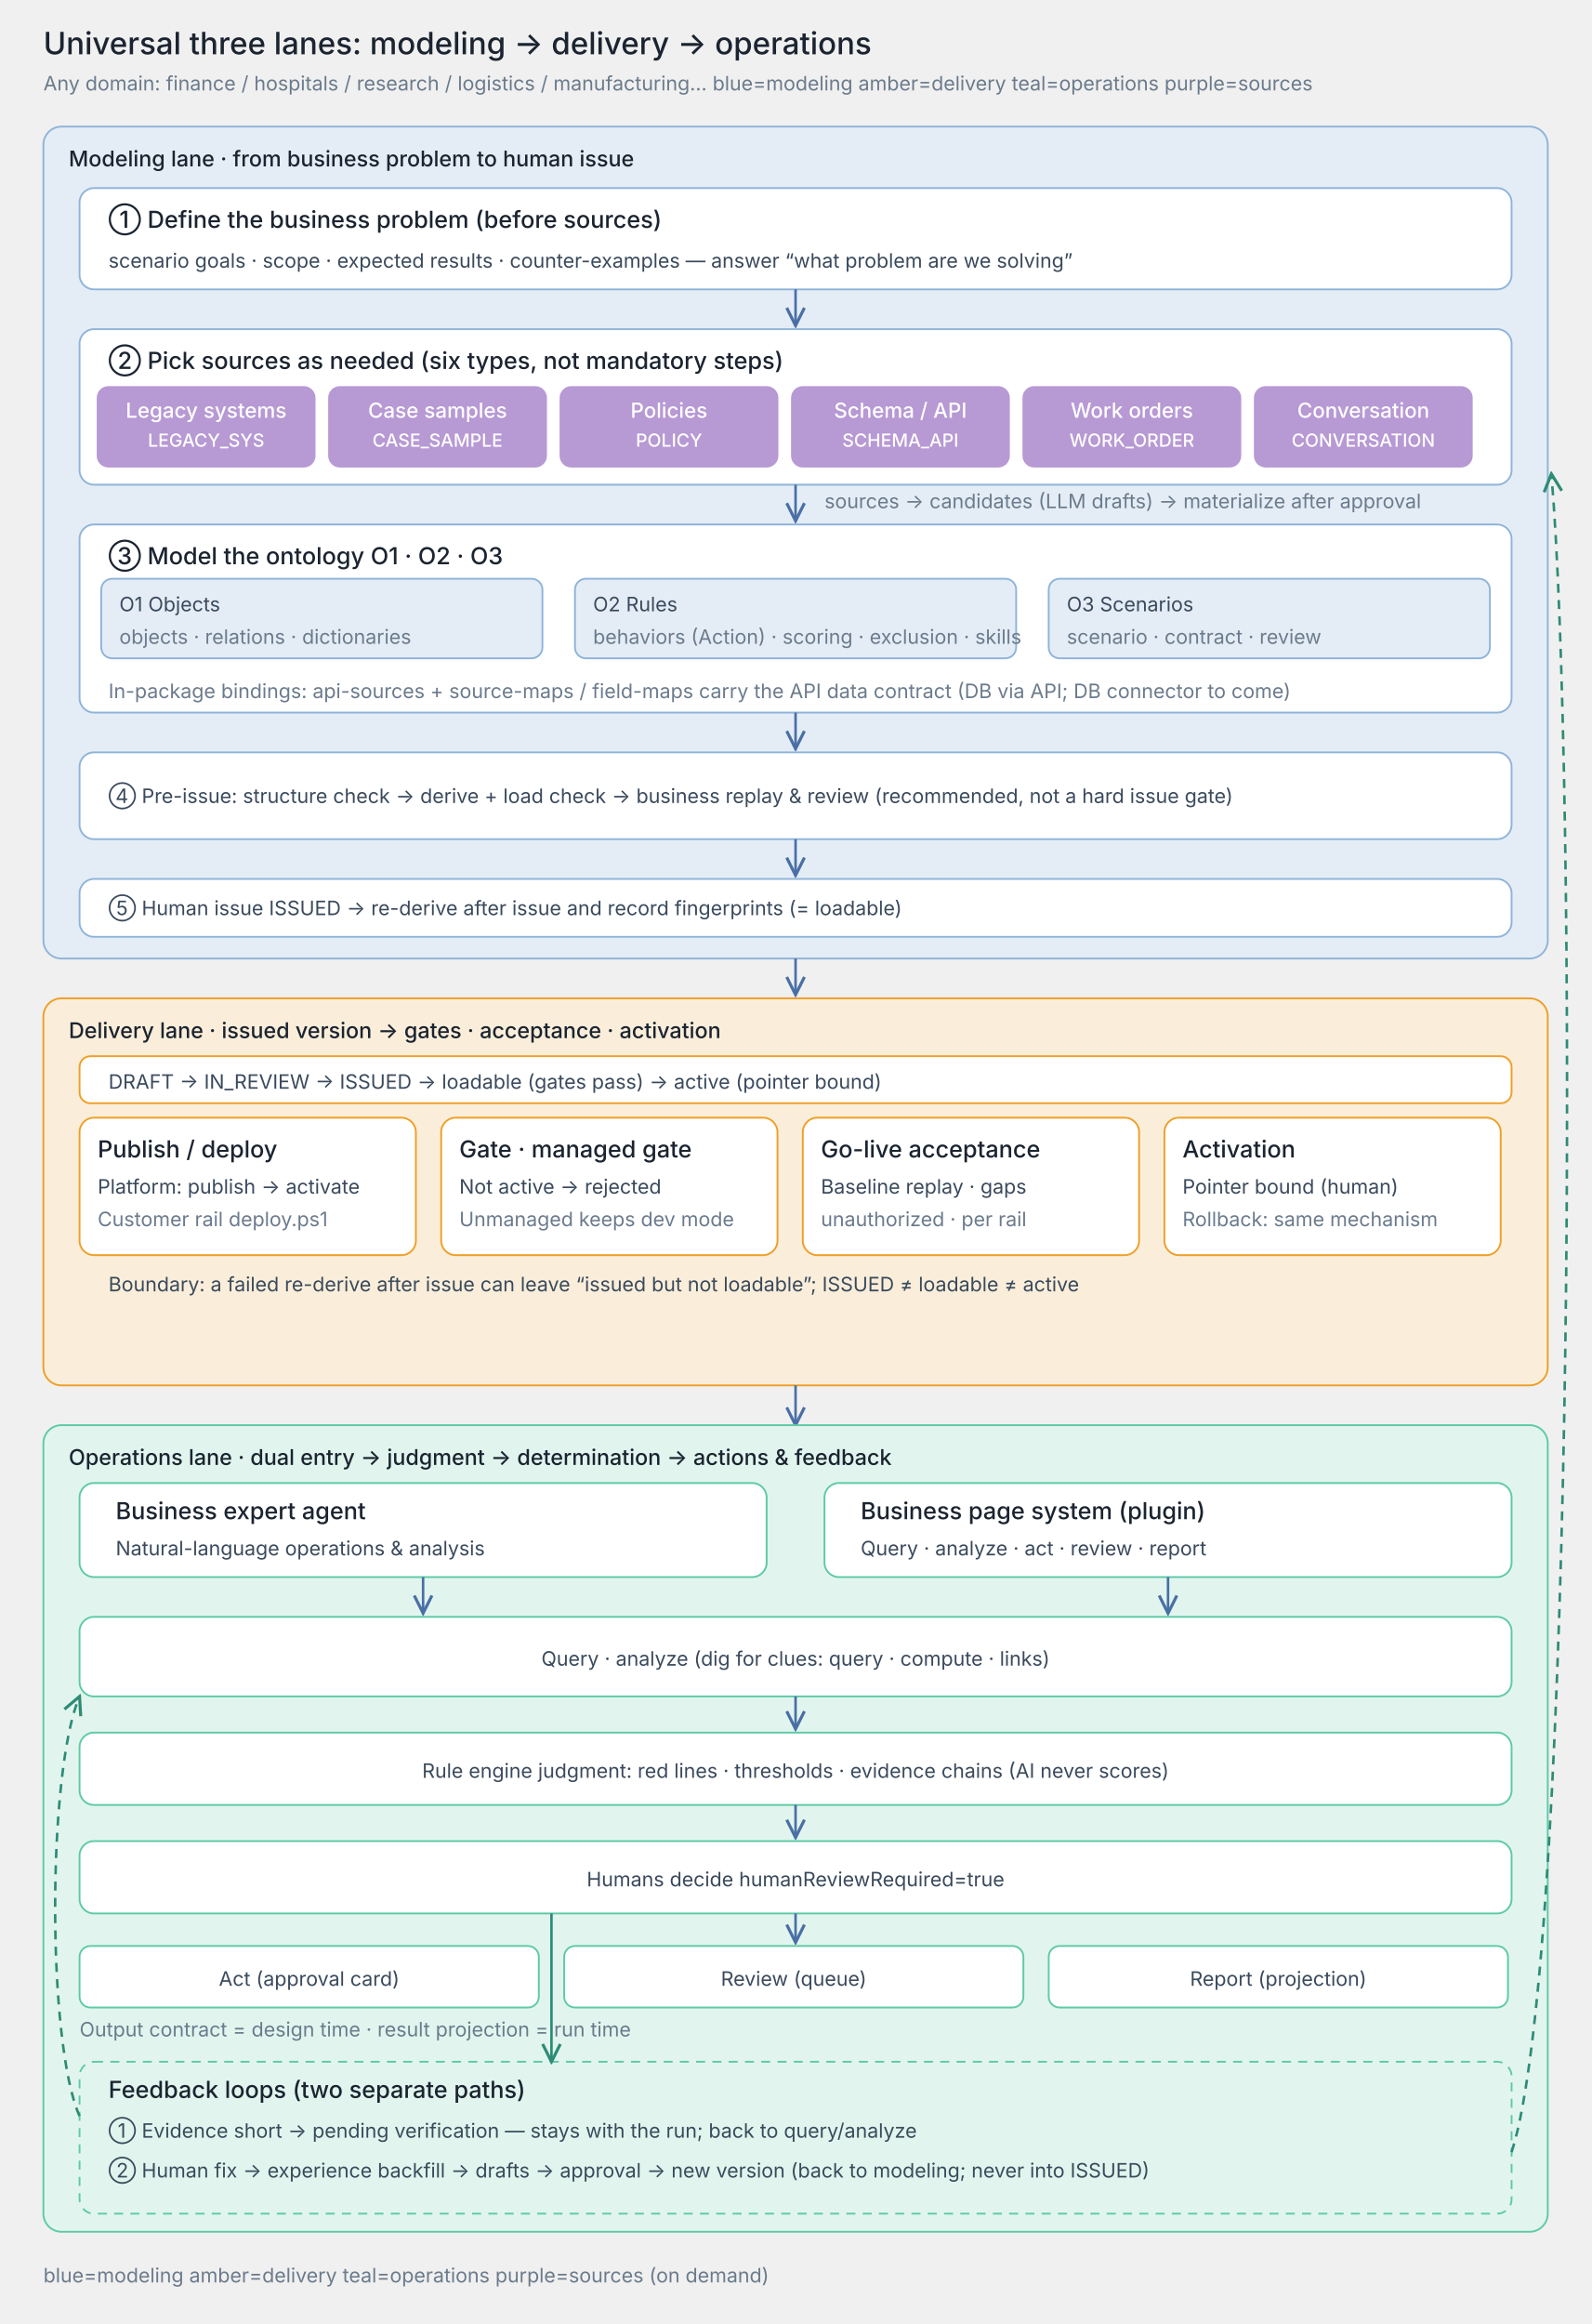
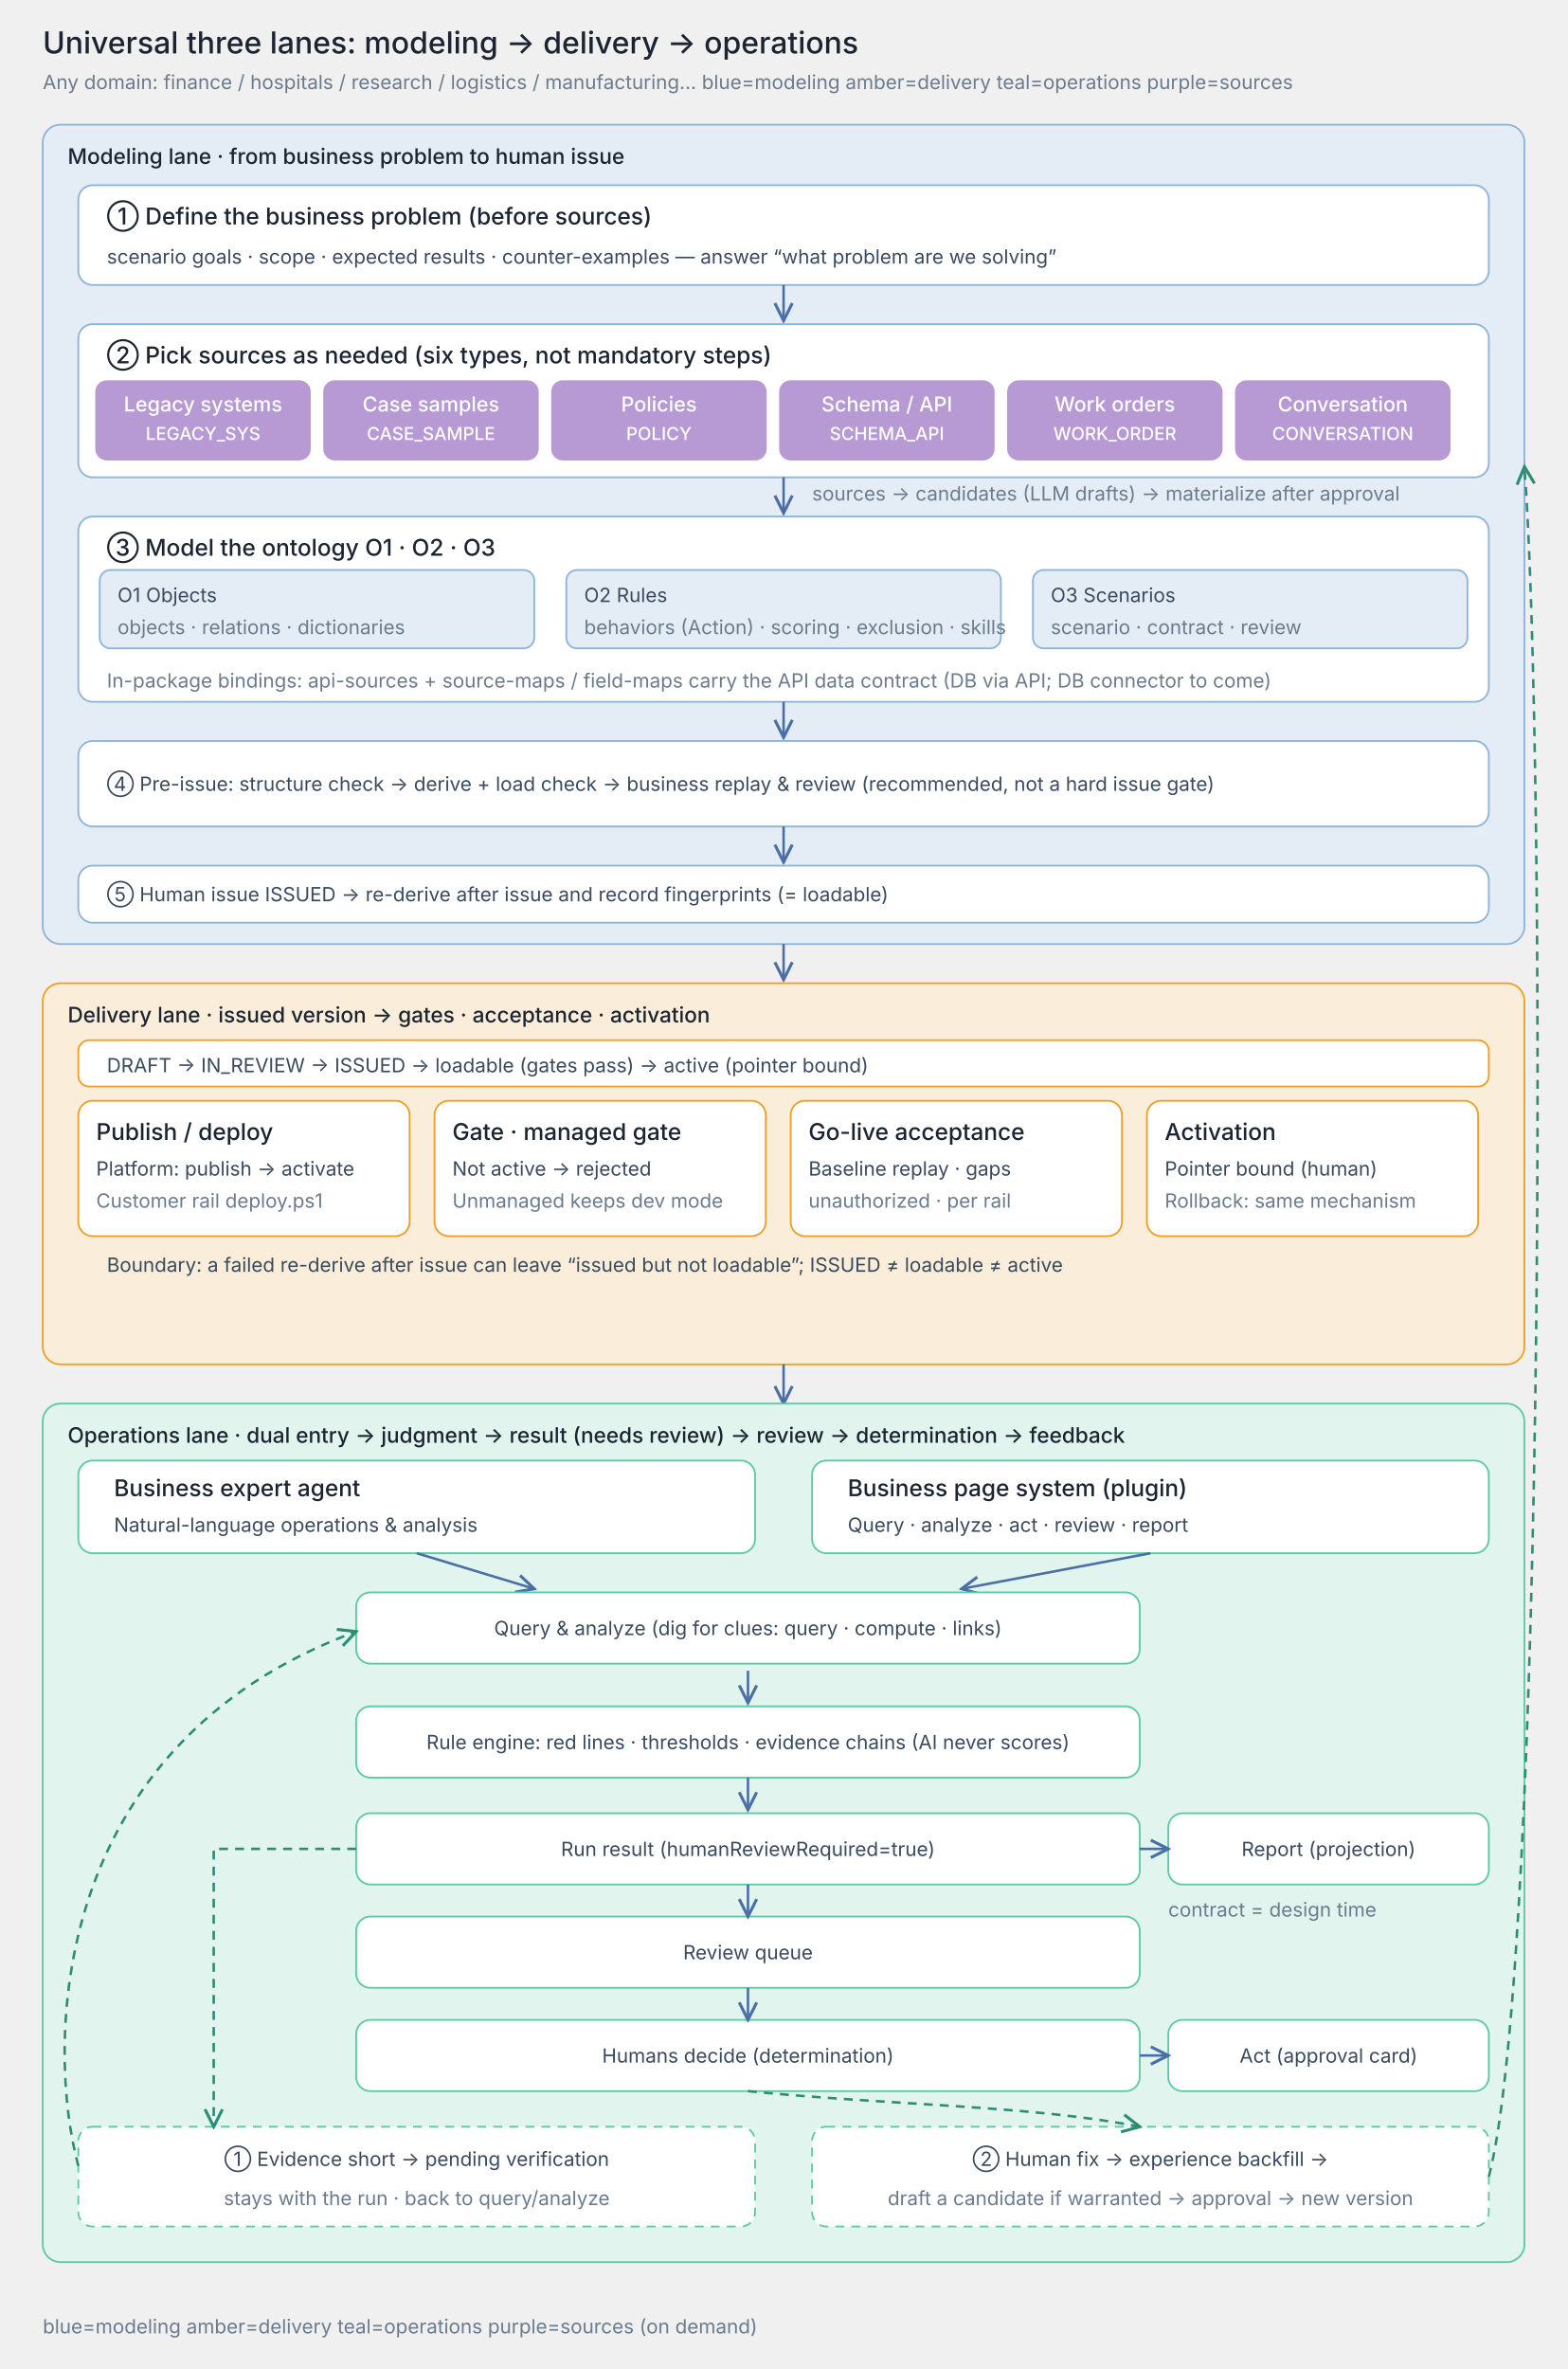
- <svg xmlns="http://www.w3.org/2000/svg" viewBox="0 0 880 1285" font-family="-apple-system,'PingFang SC','Microsoft YaHei',sans-serif">
+ <svg xmlns="http://www.w3.org/2000/svg" viewBox="0 0 880 1330" font-family="-apple-system,'PingFang SC','Microsoft YaHei',sans-serif">
  <defs>
    <marker id="a1" markerWidth="9" markerHeight="9" refX="8" refY="4.5" orient="auto">
      <path d="M1,1 L8,4.5 L1,8" fill="none" stroke="#4A6FA5" stroke-width="1.2" />
    </marker>
    <marker id="a2" markerWidth="9" markerHeight="9" refX="8" refY="4.5" orient="auto">
      <path d="M1,1 L8,4.5 L1,8" fill="none" stroke="#B07D2B" stroke-width="1.2" />
    </marker>
    <marker id="a3" markerWidth="9" markerHeight="9" refX="8" refY="4.5" orient="auto">
      <path d="M1,1 L8,4.5 L1,8" fill="none" stroke="#2E8B74" stroke-width="1.2" />
    </marker>
  </defs>
  <style>
    text { font-family: -apple-system,'PingFang SC','Microsoft YaHei',sans-serif; }
    .hd { font-size: 17px; font-weight: 500; fill: #1B2430; }
    .tt { font-size: 13px; font-weight: 500; fill: #1B2430; }
    .bd { font-size: 11px; font-weight: 400; fill: #3A4A5C; }
    .sm { font-size: 11px; font-weight: 400; fill: #6B7B8C; }
    .kw { font-size: 11.5px; font-weight: 500; fill: #FFFFFF; }
    .chip { font-size: 10px; font-weight: 500; fill: #FFFFFF; }
    .lane { font-size: 12px; font-weight: 500; fill: #1B2430; }
  </style>
  <text x="24" y="30" class="hd" text-anchor="start">Universal three lanes: modeling → delivery → operations</text>
  <text x="24" y="50" class="sm" text-anchor="start">Any domain: finance / hospitals / research / logistics / manufacturing…   blue=modeling  amber=delivery  teal=operations  purple=sources</text>
  <rect x="24" y="70" width="832" height="460" rx="10" fill="#E4EDF6" stroke="#8FB4D9" stroke-width="1" />
  <text x="38" y="92" class="lane" text-anchor="start">Modeling lane · from business problem to human issue</text>
  <rect x="44" y="104" width="792" height="56" rx="8" fill="#FFFFFF" stroke="#8FB4D9" stroke-width="1" />
  <text x="60" y="126" class="tt" text-anchor="start">① Define the business problem (before sources)</text>
  <text x="60" y="148" class="bd" text-anchor="start">scenario goals · scope · expected results · counter-examples — answer “what problem are we solving”</text>
  <line x1="440" y1="160" x2="440" y2="180" stroke="#4A6FA5" stroke-width="1.4" marker-end="url(#a1)" />
  <rect x="44" y="182" width="792" height="86" rx="8" fill="#FFFFFF" stroke="#8FB4D9" stroke-width="1" />
  <text x="60" y="204" class="tt" text-anchor="start">② Pick sources as needed (six types, not mandatory steps)</text>
  <rect x="54" y="214" width="120" height="44" rx="6" fill="#B799D4" stroke="#B799D4" stroke-width="1" />
  <text x="114.0" y="231" class="kw" text-anchor="middle">Legacy systems</text>
  <text x="114.0" y="247" class="chip" text-anchor="middle">LEGACY_SYS</text>
  <rect x="182" y="214" width="120" height="44" rx="6" fill="#B799D4" stroke="#B799D4" stroke-width="1" />
  <text x="242.0" y="231" class="kw" text-anchor="middle">Case samples</text>
  <text x="242.0" y="247" class="chip" text-anchor="middle">CASE_SAMPLE</text>
  <rect x="310" y="214" width="120" height="44" rx="6" fill="#B799D4" stroke="#B799D4" stroke-width="1" />
  <text x="370.0" y="231" class="kw" text-anchor="middle">Policies</text>
  <text x="370.0" y="247" class="chip" text-anchor="middle">POLICY</text>
  <rect x="438" y="214" width="120" height="44" rx="6" fill="#B799D4" stroke="#B799D4" stroke-width="1" />
  <text x="498.0" y="231" class="kw" text-anchor="middle">Schema / API</text>
  <text x="498.0" y="247" class="chip" text-anchor="middle">SCHEMA_API</text>
  <rect x="566" y="214" width="120" height="44" rx="6" fill="#B799D4" stroke="#B799D4" stroke-width="1" />
  <text x="626.0" y="231" class="kw" text-anchor="middle">Work orders</text>
  <text x="626.0" y="247" class="chip" text-anchor="middle">WORK_ORDER</text>
  <rect x="694" y="214" width="120" height="44" rx="6" fill="#B799D4" stroke="#B799D4" stroke-width="1" />
  <text x="754.0" y="231" class="kw" text-anchor="middle">Conversation</text>
  <text x="754.0" y="247" class="chip" text-anchor="middle">CONVERSATION</text>
  <line x1="440" y1="268" x2="440" y2="288" stroke="#4A6FA5" stroke-width="1.4" marker-end="url(#a1)" />
  <text x="456" y="281" class="sm" text-anchor="start">sources → candidates (LLM drafts) → materialize after approval</text>
  <rect x="44" y="290" width="792" height="104" rx="8" fill="#FFFFFF" stroke="#8FB4D9" stroke-width="1" />
  <text x="60" y="312" class="tt" text-anchor="start">③ Model the ontology O1 · O2 · O3</text>
  <rect x="56" y="320" width="244" height="44" rx="6" fill="#E4EDF6" stroke="#8FB4D9" stroke-width="1" />
  <text x="66" y="338" class="bd" text-anchor="start">O1 Objects</text>
  <text x="66" y="356" class="sm" text-anchor="start">objects · relations · dictionaries</text>
  <rect x="318" y="320" width="244" height="44" rx="6" fill="#E4EDF6" stroke="#8FB4D9" stroke-width="1" />
  <text x="328" y="338" class="bd" text-anchor="start">O2 Rules</text>
  <text x="328" y="356" class="sm" text-anchor="start">behaviors (Action) · scoring · exclusion · skills</text>
  <rect x="580" y="320" width="244" height="44" rx="6" fill="#E4EDF6" stroke="#8FB4D9" stroke-width="1" />
  <text x="590" y="338" class="bd" text-anchor="start">O3 Scenarios</text>
  <text x="590" y="356" class="sm" text-anchor="start">scenario · contract · review</text>
  <text x="60" y="386" class="sm" text-anchor="start">In-package bindings: api-sources + source-maps / field-maps carry the API data contract (DB via API; DB connector to come)</text>
  <line x1="440" y1="394" x2="440" y2="414" stroke="#4A6FA5" stroke-width="1.4" marker-end="url(#a1)" />
  <rect x="44" y="416" width="792" height="48" rx="8" fill="#FFFFFF" stroke="#8FB4D9" stroke-width="1" />
  <text x="60" y="444" class="bd" text-anchor="start">④ Pre-issue: structure check → derive + load check → business replay &amp; review (recommended, not a hard issue gate)</text>
  <line x1="440" y1="464" x2="440" y2="484" stroke="#4A6FA5" stroke-width="1.4" marker-end="url(#a1)" />
  <rect x="44" y="486" width="792" height="32" rx="8" fill="#FFFFFF" stroke="#8FB4D9" stroke-width="1" />
  <text x="60" y="506" class="bd" text-anchor="start">⑤ Human issue ISSUED → re-derive after issue and record fingerprints (= loadable)</text>
  <line x1="440" y1="530" x2="440" y2="550" stroke="#4A6FA5" stroke-width="1.4" marker-end="url(#a1)" />
  <rect x="24" y="552" width="832" height="214" rx="10" fill="#FAEEDA" stroke="#EF9F27" stroke-width="1" />
  <text x="38" y="574" class="lane" text-anchor="start">Delivery lane · issued version → gates · acceptance · activation</text>
  <rect x="44" y="584" width="792" height="26" rx="6" fill="#FFFFFF" stroke="#EF9F27" stroke-width="1" />
  <text x="60" y="602" class="bd" text-anchor="start">DRAFT → IN_REVIEW → ISSUED → loadable (gates pass) → active (pointer bound)</text>
  <rect x="44" y="618" width="186" height="76" rx="8" fill="#FFFFFF" stroke="#EF9F27" stroke-width="1" />
  <text x="54" y="640" class="tt" text-anchor="start">Publish / deploy</text>
  <text x="54" y="660" class="bd" text-anchor="start">Platform: publish → activate</text>
  <text x="54" y="678" class="sm" text-anchor="start">Customer rail deploy.ps1</text>
  <rect x="244" y="618" width="186" height="76" rx="8" fill="#FFFFFF" stroke="#EF9F27" stroke-width="1" />
  <text x="254" y="640" class="tt" text-anchor="start">Gate · managed gate</text>
  <text x="254" y="660" class="bd" text-anchor="start">Not active → rejected</text>
  <text x="254" y="678" class="sm" text-anchor="start">Unmanaged keeps dev mode</text>
  <rect x="444" y="618" width="186" height="76" rx="8" fill="#FFFFFF" stroke="#EF9F27" stroke-width="1" />
  <text x="454" y="640" class="tt" text-anchor="start">Go-live acceptance</text>
  <text x="454" y="660" class="bd" text-anchor="start">Baseline replay · gaps</text>
  <text x="454" y="678" class="sm" text-anchor="start">unauthorized · per rail</text>
  <rect x="644" y="618" width="186" height="76" rx="8" fill="#FFFFFF" stroke="#EF9F27" stroke-width="1" />
  <text x="654" y="640" class="tt" text-anchor="start">Activation</text>
  <text x="654" y="660" class="bd" text-anchor="start">Pointer bound (human)</text>
  <text x="654" y="678" class="sm" text-anchor="start">Rollback: same mechanism</text>
  <text x="60" y="714" class="bd" text-anchor="start">Boundary: a failed re-derive after issue can leave “issued but not loadable”; ISSUED ≠ loadable ≠ active</text>
  <line x1="440" y1="766" x2="440" y2="788" stroke="#4A6FA5" stroke-width="1.4" marker-end="url(#a1)" />
-   <rect x="24" y="788" width="832" height="446" rx="10" fill="#E1F5EE" stroke="#5DCAA5" stroke-width="1" />
-   <text x="38" y="810" class="lane" text-anchor="start">Operations lane · dual entry → judgment → determination → actions &amp; feedback</text>
+   <rect x="24" y="788" width="832" height="482" rx="10" fill="#E1F5EE" stroke="#5DCAA5" stroke-width="1" />
+   <text x="38" y="810" class="lane" text-anchor="start">Operations lane · dual entry → judgment → result (needs review) → review → determination → feedback</text>
  <rect x="44" y="820" width="380" height="52" rx="8" fill="#FFFFFF" stroke="#5DCAA5" stroke-width="1" />
  <text x="64" y="840" class="tt" text-anchor="start">Business expert agent</text>
  <text x="64" y="860" class="bd" text-anchor="start">Natural-language operations &amp; analysis</text>
  <rect x="456" y="820" width="380" height="52" rx="8" fill="#FFFFFF" stroke="#5DCAA5" stroke-width="1" />
  <text x="476" y="840" class="tt" text-anchor="start">Business page system (plugin)</text>
  <text x="476" y="860" class="bd" text-anchor="start">Query · analyze · act · review · report</text>
-   <line x1="234" y1="872" x2="234" y2="892" stroke="#4A6FA5" stroke-width="1.4" marker-end="url(#a1)" />
-   <line x1="646" y1="872" x2="646" y2="892" stroke="#4A6FA5" stroke-width="1.4" marker-end="url(#a1)" />
-   <rect x="44" y="894" width="792" height="44" rx="8" fill="#FFFFFF" stroke="#5DCAA5" stroke-width="1" />
-   <text x="440" y="921" class="bd" text-anchor="middle">Query · analyze (dig for clues: query · compute · links)</text>
-   <line x1="440" y1="938" x2="440" y2="956" stroke="#4A6FA5" stroke-width="1.4" marker-end="url(#a1)" />
-   <rect x="44" y="958" width="792" height="40" rx="8" fill="#FFFFFF" stroke="#5DCAA5" stroke-width="1" />
-   <text x="440" y="983" class="bd" text-anchor="middle">Rule engine judgment: red lines · thresholds · evidence chains (AI never scores)</text>
-   <line x1="440" y1="998" x2="440" y2="1016" stroke="#4A6FA5" stroke-width="1.4" marker-end="url(#a1)" />
-   <rect x="44" y="1018" width="792" height="40" rx="8" fill="#FFFFFF" stroke="#5DCAA5" stroke-width="1" />
-   <text x="440" y="1043" class="bd" text-anchor="middle">Humans decide humanReviewRequired=true</text>
-   <line x1="440" y1="1058" x2="440" y2="1074" stroke="#4A6FA5" stroke-width="1.4" marker-end="url(#a1)" />
-   <rect x="44" y="1076" width="254" height="34" rx="6" fill="#FFFFFF" stroke="#5DCAA5" stroke-width="1" />
-   <text x="171" y="1098" class="bd" text-anchor="middle">Act (approval card)</text>
-   <rect x="312" y="1076" width="254" height="34" rx="6" fill="#FFFFFF" stroke="#5DCAA5" stroke-width="1" />
-   <text x="439" y="1098" class="bd" text-anchor="middle">Review (queue)</text>
-   <rect x="580" y="1076" width="254" height="34" rx="6" fill="#FFFFFF" stroke="#5DCAA5" stroke-width="1" />
-   <text x="707" y="1098" class="bd" text-anchor="middle">Report (projection)</text>
-   <text x="44" y="1126" class="sm" text-anchor="start">Output contract = design time · result projection = run time</text>
-   <rect x="44" y="1140" width="792" height="84" rx="8" fill="#E1F5EE" stroke="#5DCAA5" stroke-width="1" stroke-dasharray="5 4" />
-   <text x="60" y="1160" class="tt" text-anchor="start">Feedback loops (two separate paths)</text>
-   <text x="60" y="1182" class="bd" text-anchor="start">① Evidence short → pending verification — stays with the run; back to query/analyze</text>
-   <text x="60" y="1204" class="bd" text-anchor="start">② Human fix → experience backfill → drafts → approval → new version (back to modeling; never into ISSUED)</text>
-   <line x1="305" y1="1058" x2="305" y2="1140" stroke="#2E8B74" stroke-width="1.4" marker-end="url(#a3)" />
-   <path d="M44,1170 C 26,1130 26,980 44,938" fill="none" stroke="#2E8B74" stroke-width="1.4" stroke-dasharray="5 4" marker-end="url(#a3)" />
-   <path d="M836,1190 C 872,1080 872,420 858,262" fill="none" stroke="#2E8B74" stroke-width="1.4" stroke-dasharray="5 4" marker-end="url(#a3)" />
-   <text x="24" y="1262" class="sm" text-anchor="start">blue=modeling  amber=delivery  teal=operations  purple=sources (on demand)</text>
+   <line x1="234" y1="872" x2="300" y2="892" stroke="#4A6FA5" stroke-width="1.4" marker-end="url(#a1)" />
+   <line x1="646" y1="872" x2="540" y2="892" stroke="#4A6FA5" stroke-width="1.4" marker-end="url(#a1)" />
+   <rect x="200" y="894" width="440" height="40" rx="8" fill="#FFFFFF" stroke="#5DCAA5" stroke-width="1" />
+   <text x="420" y="918" class="bd" text-anchor="middle">Query &amp; analyze (dig for clues: query · compute · links)</text>
+   <rect x="200" y="958" width="440" height="40" rx="8" fill="#FFFFFF" stroke="#5DCAA5" stroke-width="1" />
+   <text x="420" y="982" class="bd" text-anchor="middle">Rule engine: red lines · thresholds · evidence chains (AI never scores)</text>
+   <rect x="200" y="1018" width="440" height="40" rx="8" fill="#FFFFFF" stroke="#5DCAA5" stroke-width="1" />
+   <text x="420" y="1042" class="bd" text-anchor="middle">Run result (humanReviewRequired=true)</text>
+   <rect x="200" y="1076" width="440" height="40" rx="8" fill="#FFFFFF" stroke="#5DCAA5" stroke-width="1" />
+   <text x="420" y="1100" class="bd" text-anchor="middle">Review queue</text>
+   <rect x="200" y="1134" width="440" height="40" rx="8" fill="#FFFFFF" stroke="#5DCAA5" stroke-width="1" />
+   <text x="420" y="1158" class="bd" text-anchor="middle">Humans decide (determination)</text>
+   <line x1="420" y1="938" x2="420" y2="956" stroke="#4A6FA5" stroke-width="1.4" marker-end="url(#a1)" />
+   <line x1="420" y1="998" x2="420" y2="1016" stroke="#4A6FA5" stroke-width="1.4" marker-end="url(#a1)" />
+   <line x1="420" y1="1058" x2="420" y2="1076" stroke="#4A6FA5" stroke-width="1.4" marker-end="url(#a1)" />
+   <line x1="420" y1="1116" x2="420" y2="1134" stroke="#4A6FA5" stroke-width="1.4" marker-end="url(#a1)" />
+   <rect x="656" y="1018" width="180" height="40" rx="8" fill="#FFFFFF" stroke="#5DCAA5" stroke-width="1" />
+   <text x="746" y="1042" class="bd" text-anchor="middle">Report (projection)</text>
+   <text x="656" y="1076" class="sm" text-anchor="start">contract = design time</text>
+   <line x1="640" y1="1038" x2="656" y2="1038" stroke="#4A6FA5" stroke-width="1.4" marker-end="url(#a1)" />
+   <rect x="656" y="1134" width="180" height="40" rx="8" fill="#FFFFFF" stroke="#5DCAA5" stroke-width="1" />
+   <text x="746" y="1158" class="bd" text-anchor="middle">Act (approval card)</text>
+   <line x1="640" y1="1154" x2="656" y2="1154" stroke="#4A6FA5" stroke-width="1.4" marker-end="url(#a1)" />
+   <rect x="44" y="1194" width="380" height="56" rx="8" fill="#FFFFFF" stroke="#5DCAA5" stroke-width="1" stroke-dasharray="5 4" />
+   <text x="234" y="1216" class="bd" text-anchor="middle">① Evidence short → pending verification</text>
+   <text x="234" y="1238" class="sm" text-anchor="middle">stays with the run · back to query/analyze</text>
+   <rect x="456" y="1194" width="380" height="56" rx="8" fill="#FFFFFF" stroke="#5DCAA5" stroke-width="1" stroke-dasharray="5 4" />
+   <text x="646" y="1216" class="bd" text-anchor="middle">② Human fix → experience backfill →</text>
+   <text x="646" y="1238" class="sm" text-anchor="middle">draft a candidate if warranted → approval → new version</text>
+   <path d="M200,1038 L120,1038 L120,1194" fill="none" stroke="#2E8B74" stroke-width="1.4" stroke-dasharray="5 4" marker-end="url(#a3)" />
+   <path d="M44,1216 C 26,1150 26,980 200,916" fill="none" stroke="#2E8B74" stroke-width="1.4" stroke-dasharray="5 4" marker-end="url(#a3)" />
+   <path d="M420,1174 C 500,1182 580,1182 640,1194" fill="none" stroke="#2E8B74" stroke-width="1.4" stroke-dasharray="5 4" marker-end="url(#a3)" />
+   <path d="M836,1222 C 868,1100 868,420 856,262" fill="none" stroke="#2E8B74" stroke-width="1.4" stroke-dasharray="5 4" marker-end="url(#a3)" />
+   <text x="24" y="1310" class="sm" text-anchor="start">blue=modeling  amber=delivery  teal=operations  purple=sources (on demand)</text>
</svg>
